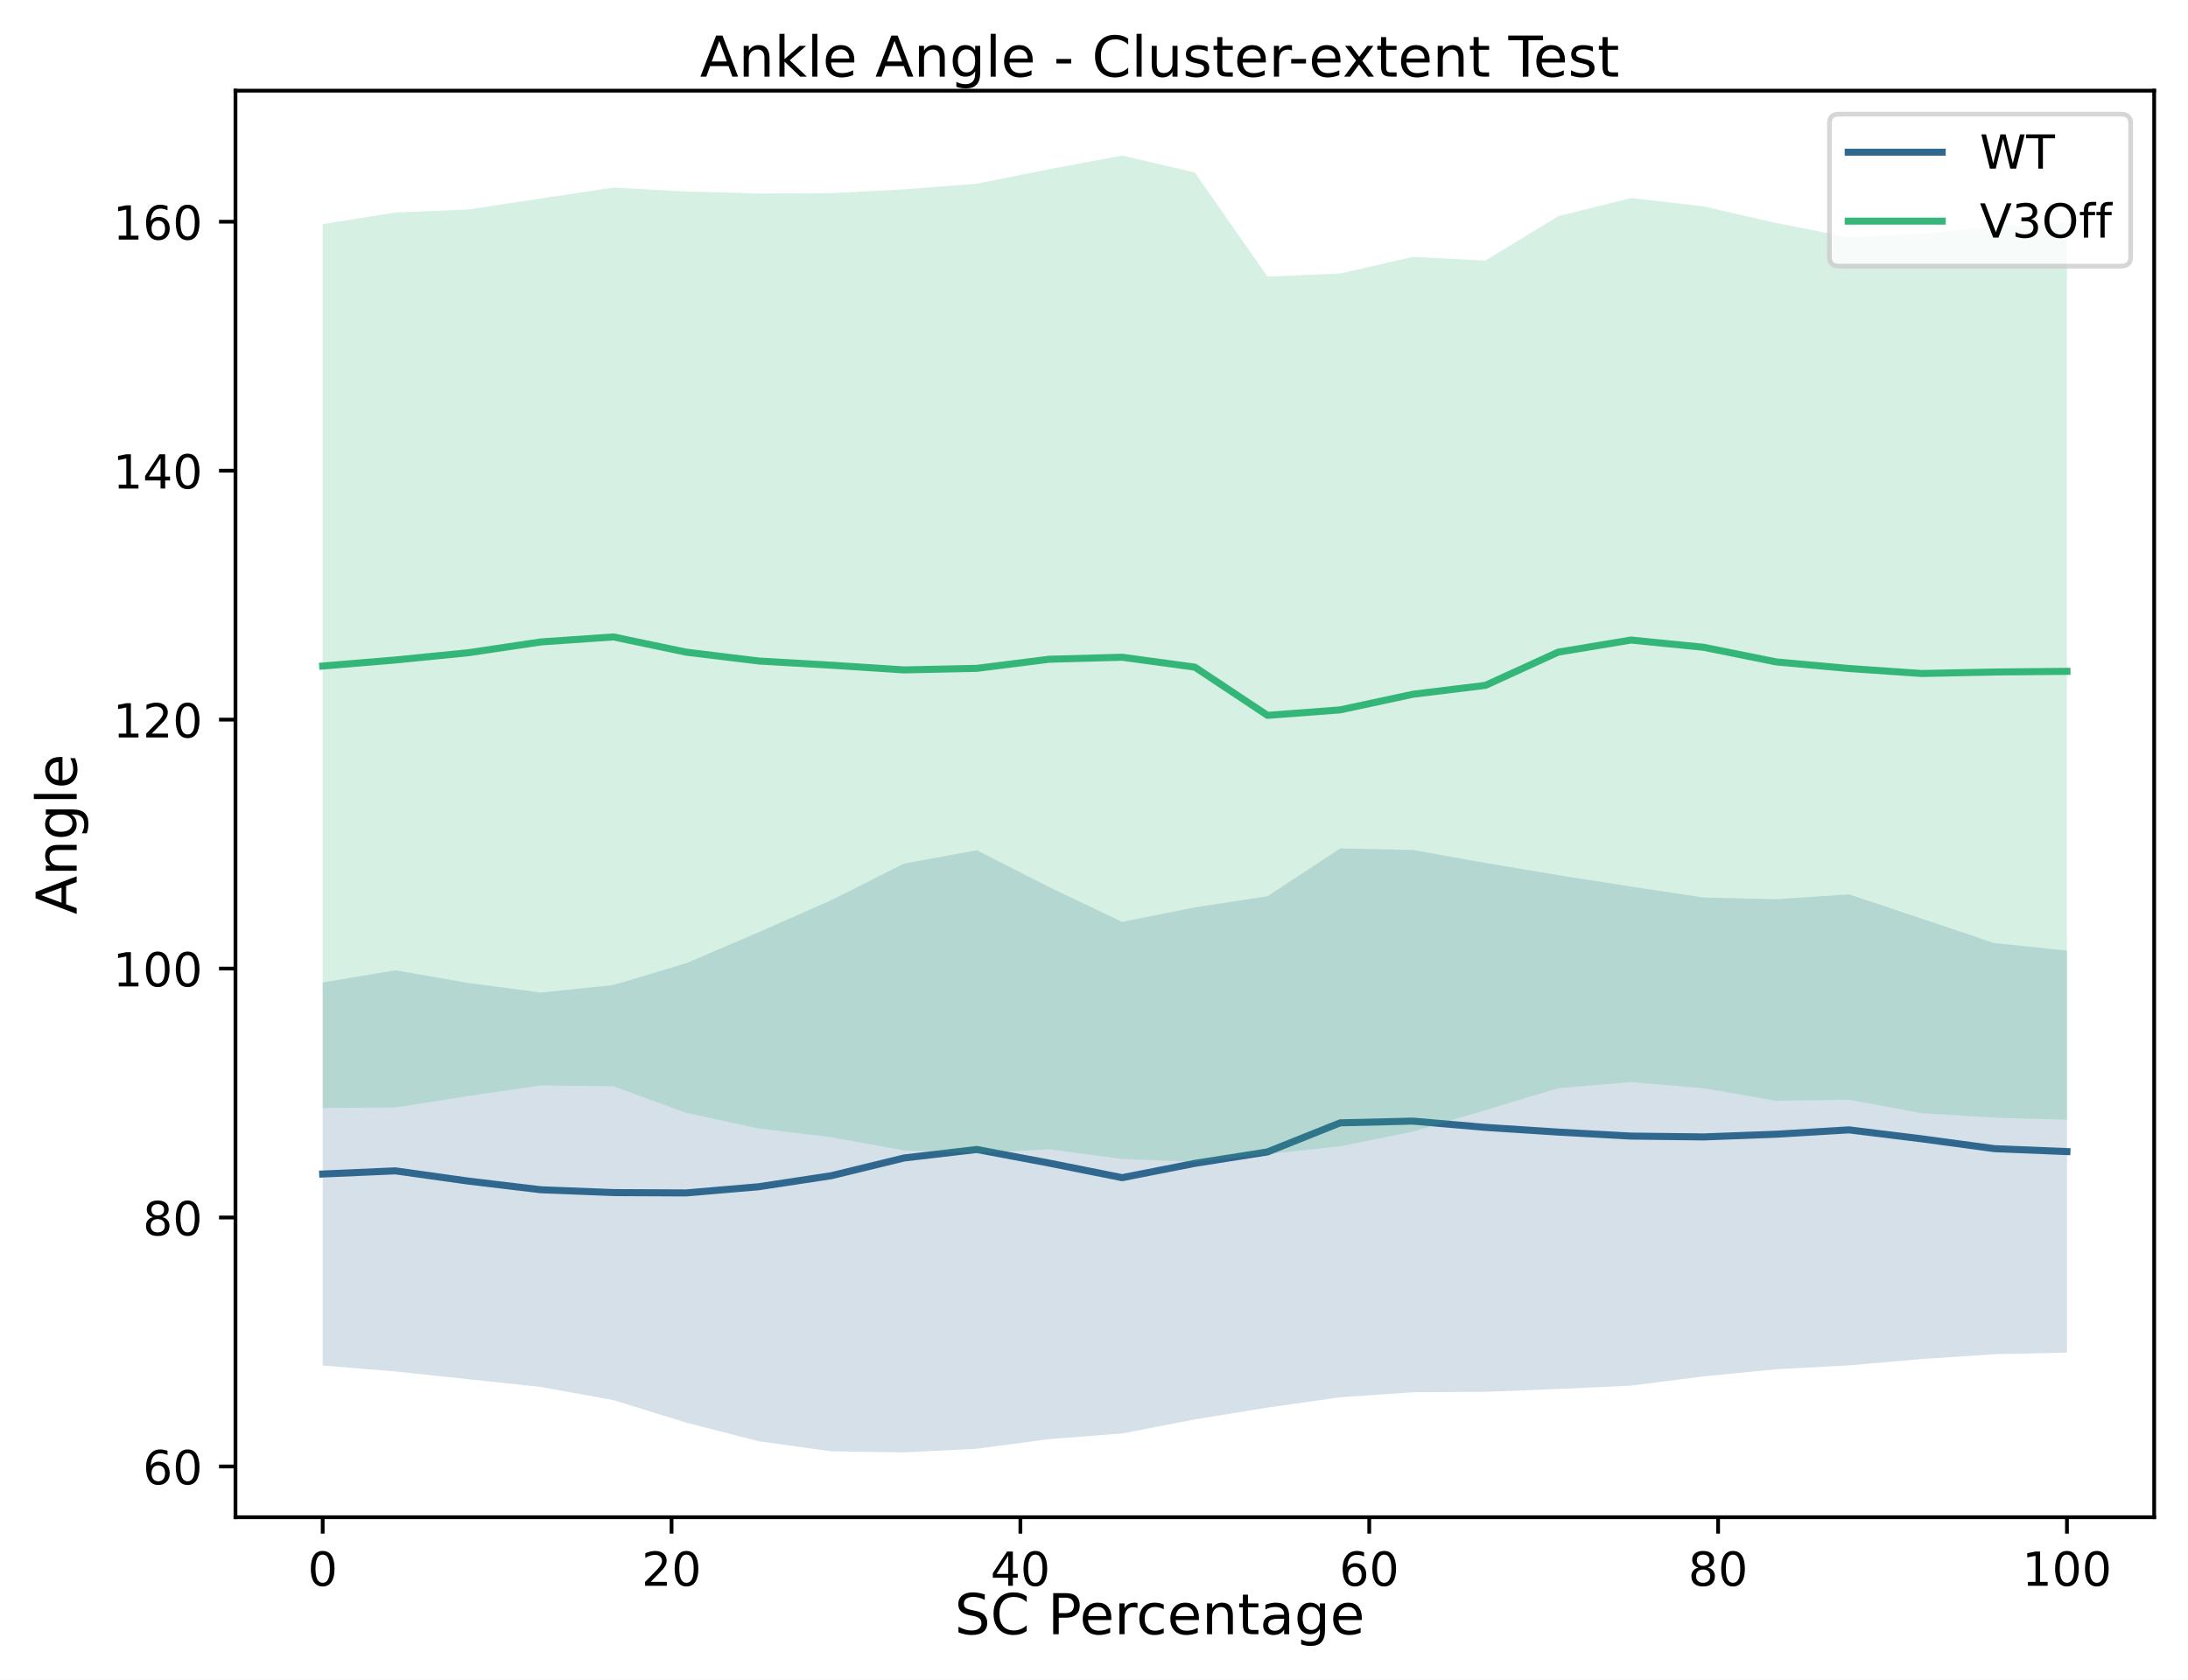
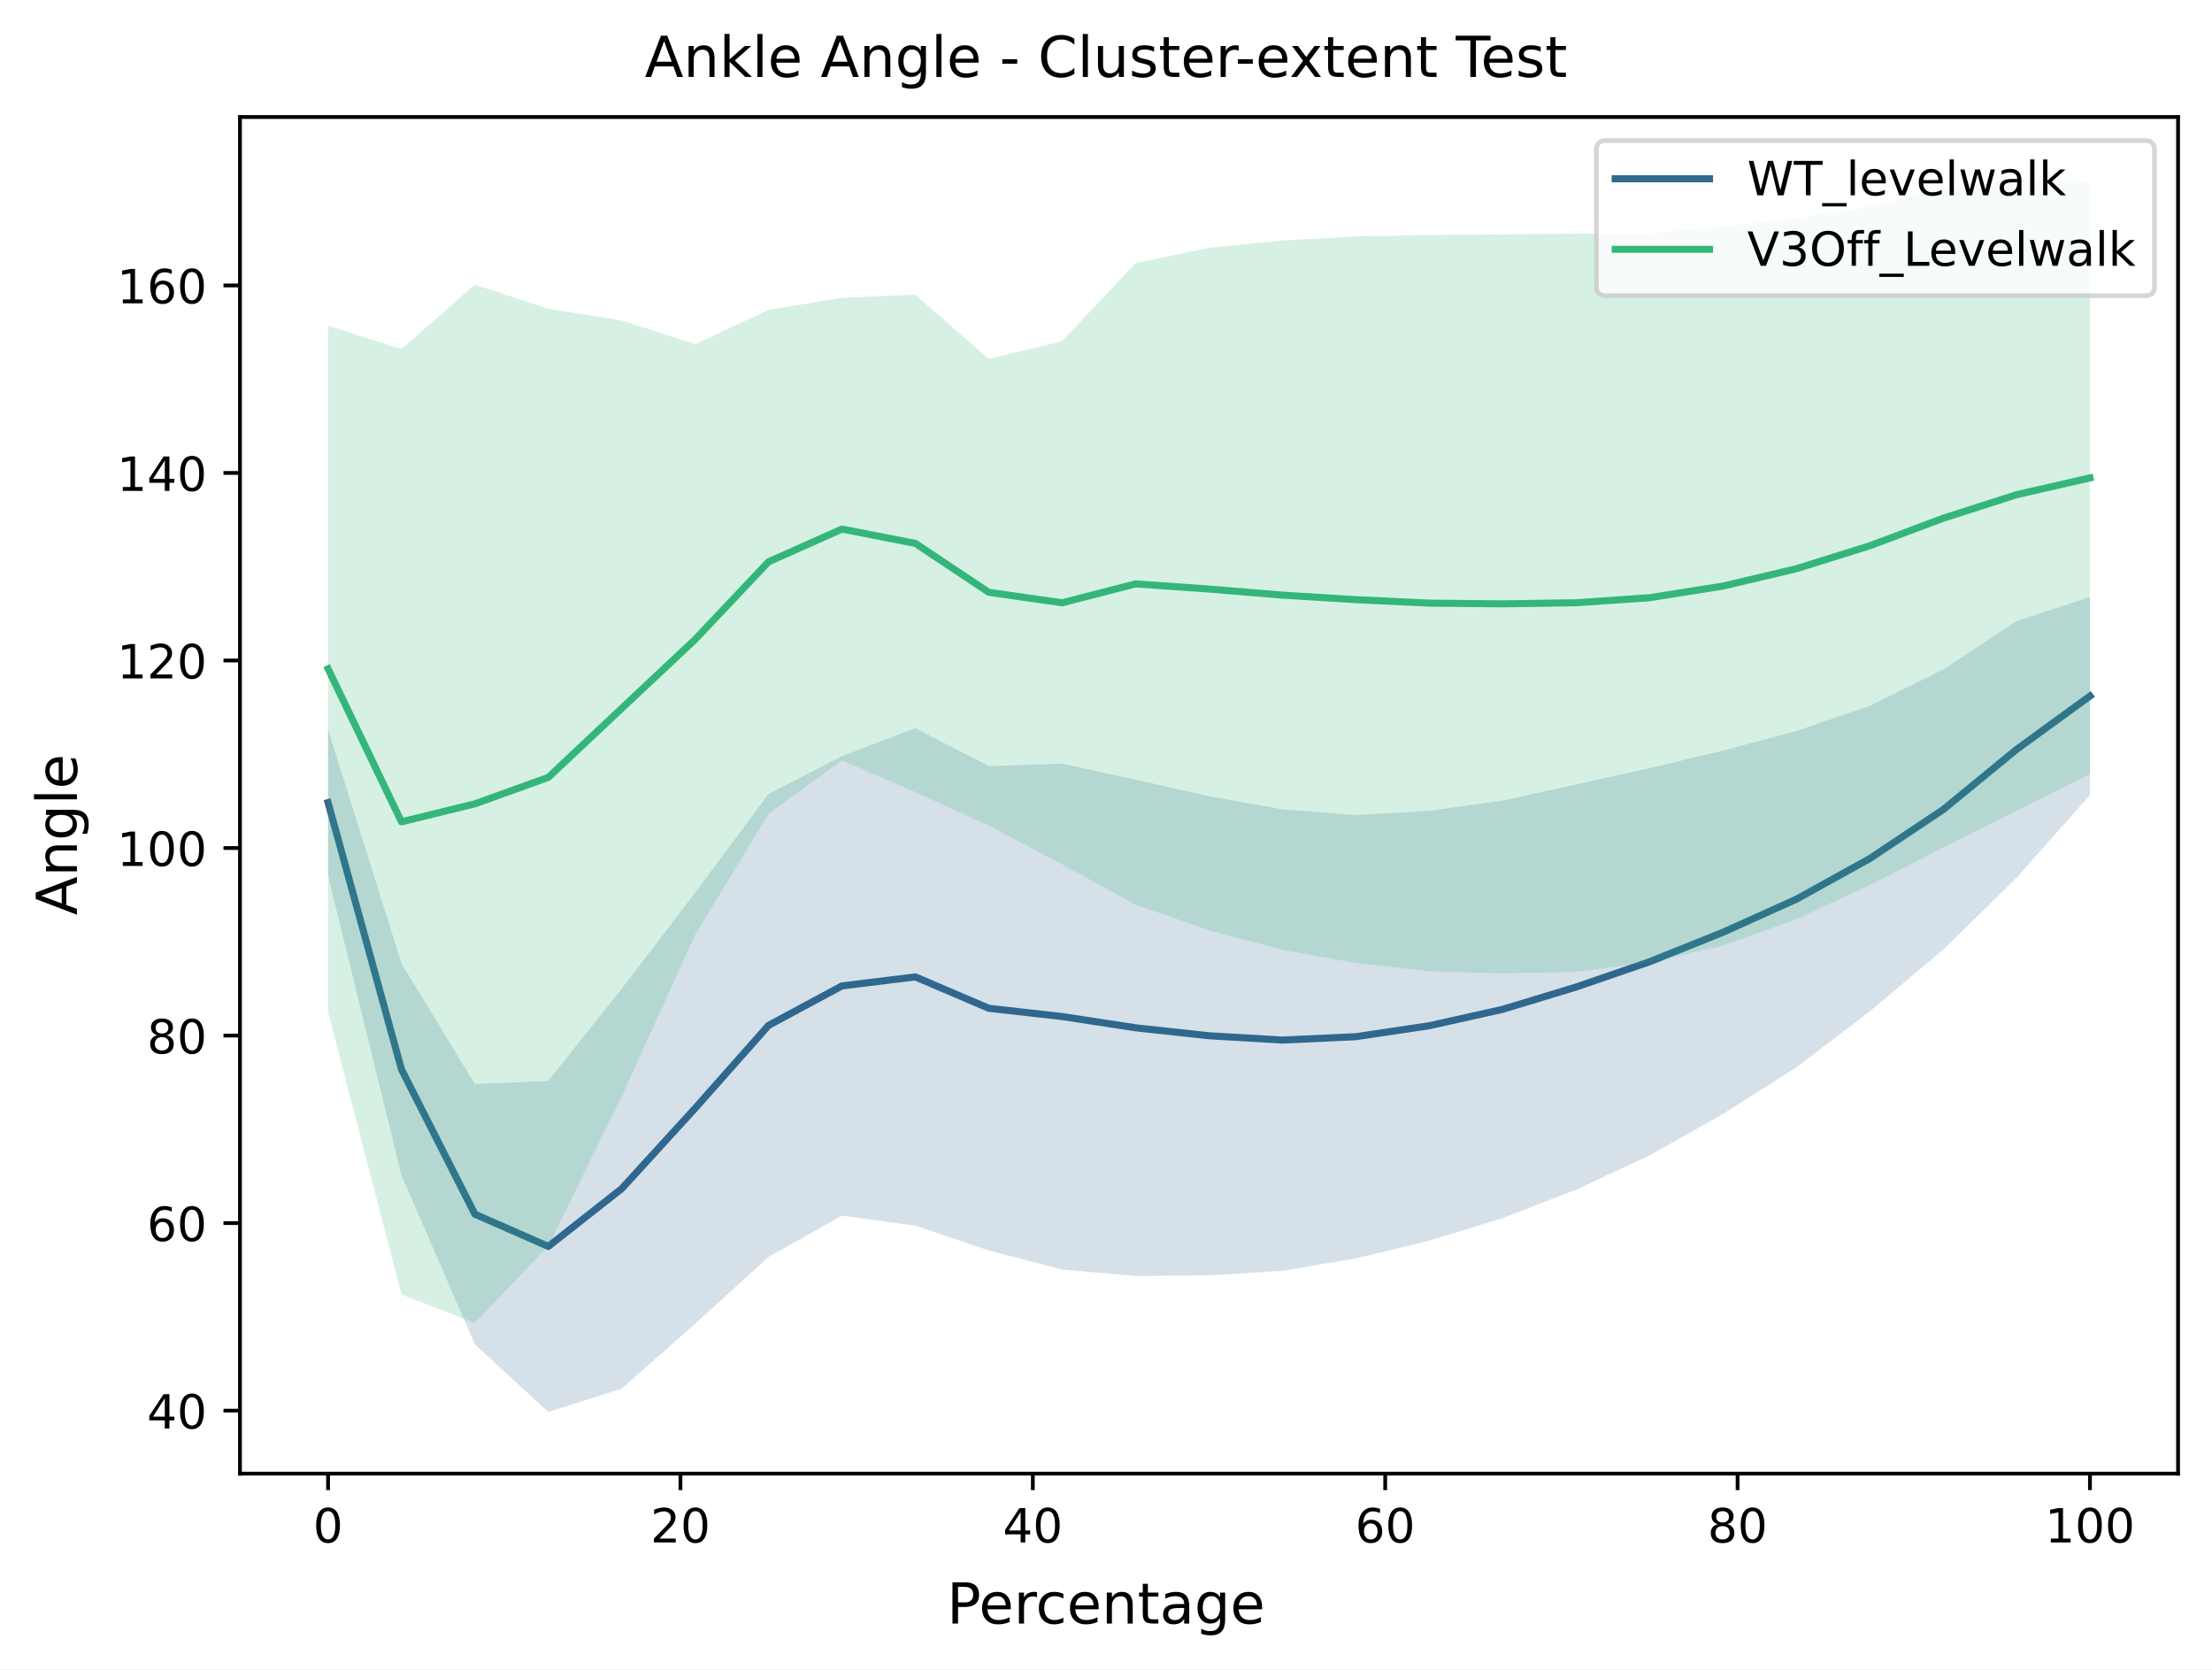
- <svg xmlns="http://www.w3.org/2000/svg" xmlns:xlink="http://www.w3.org/1999/xlink" width="465.666pt" height="357.58pt" viewBox="0 0 465.666 357.58" version="1.1">
+ <svg xmlns="http://www.w3.org/2000/svg" xmlns:xlink="http://www.w3.org/1999/xlink" width="469.2pt" height="354pt" viewBox="0 0 469.2 354" version="1.1">
  <defs>
    <style type="text/css">*{stroke-linejoin: round; stroke-linecap: butt}</style>
  </defs>
  <g id="figure_1">
    <g id="patch_1">
-       <path d="M 0 357.58  L 465.666 357.58  L 465.666 0  L 0 0  z " style="fill: #ffffff" />
+       <path d="M 0 354  L 469.2 354  L 469.2 0  L 0 0  z " style="fill: #ffffff" />
    </g>
    <g id="axes_1">
      <g id="patch_2">
-         <path d="M 50.116 322.981  L 458.466 322.981  L 458.466 19.301  L 50.116 19.301  z " style="fill: #ffffff" />
+         <path d="M 50.902 312.507  L 462 312.507  L 462 24.814  L 50.902 24.814  z " style="fill: #ffffff" />
      </g>
      <g id="line2d_1">
-         <path d="M 68.677 249.919  L 84.145 249.248  L 99.613 251.416  L 115.081 253.268  L 130.549 253.873  L 146.016 253.945  L 161.484 252.626  L 176.952 250.276  L 192.42 246.505  L 207.888 244.697  L 223.355 247.61  L 238.823 250.699  L 254.291 247.653  L 269.759 245.215  L 285.227 239.026  L 300.694 238.656  L 316.162 239.995  L 331.63 240.992  L 347.098 241.845  L 362.566 242.025  L 378.033 241.45  L 393.501 240.521  L 408.969 242.424  L 424.437 244.519  L 439.905 245.146  " clip-path="url(#p8e85b31fdd)" style="fill: none; stroke: #31688e; stroke-width: 1.5; stroke-linecap: square" />
+         <path d="M 69.588 170.206  L 85.16 226.784  L 100.732 257.49  L 116.304 264.326  L 131.876 252.075  L 147.447 235.027  L 163.019 217.453  L 178.591 209.079  L 194.163 207.171  L 209.735 213.825  L 225.307 215.577  L 240.879 217.961  L 256.451 219.65  L 272.023 220.563  L 287.594 219.849  L 303.166 217.525  L 318.738 214.047  L 334.31 209.322  L 349.882 203.962  L 365.454 197.714  L 381.026 190.698  L 396.598 182.084  L 412.169 171.696  L 427.741 158.93  L 443.313 147.604  " clip-path="url(#p212f8dd83c)" style="fill: none; stroke: #31688e; stroke-width: 1.5; stroke-linecap: square" />
      </g>
      <g id="PolyCollection_1">
        <defs>
-           <path id="m4986265288" d="M 68.677 -148.429  L 68.677 -66.895  L 84.145 -65.637  L 99.613 -63.988  L 115.081 -62.334  L 130.549 -59.535  L 146.016 -54.744  L 161.484 -50.777  L 176.952 -48.633  L 192.42 -48.403  L 207.888 -49.183  L 223.355 -51.239  L 238.823 -52.431  L 254.291 -55.427  L 269.759 -57.944  L 285.227 -60.14  L 300.694 -61.197  L 316.162 -61.294  L 331.63 -61.9  L 347.098 -62.613  L 362.566 -64.589  L 378.033 -66.103  L 393.501 -66.922  L 408.969 -68.28  L 424.437 -69.302  L 439.905 -69.649  L 439.905 -155.22  L 439.905 -155.22  L 424.437 -156.82  L 408.969 -162.033  L 393.501 -167.196  L 378.033 -166.157  L 362.566 -166.522  L 347.098 -168.858  L 331.63 -171.276  L 316.162 -173.876  L 300.694 -176.652  L 285.227 -176.969  L 269.759 -166.788  L 254.291 -164.427  L 238.823 -161.332  L 223.355 -168.702  L 207.888 -176.584  L 192.42 -173.748  L 176.952 -165.975  L 161.484 -159.132  L 146.016 -152.528  L 130.549 -147.881  L 115.081 -146.291  L 99.613 -148.34  L 84.145 -151.028  L 68.677 -148.429  z " />
-         </defs>
-         <g clip-path="url(#p8e85b31fdd)">
-           <use xlink:href="#m4986265288" x="0" y="357.58" style="fill: #31688e; fill-opacity: 0.2" />
+           <path id="m639ea53384" d="M 69.588 -199.32  L 69.588 -168.266  L 85.16 -104.756  L 100.732 -68.91  L 116.304 -54.569  L 131.876 -59.53  L 147.447 -73.272  L 163.019 -87.463  L 178.591 -96.209  L 194.163 -94.088  L 209.735 -88.817  L 225.307 -84.792  L 240.879 -83.416  L 256.451 -83.541  L 272.023 -84.514  L 287.594 -87.137  L 303.166 -90.903  L 318.738 -95.684  L 334.31 -101.718  L 349.882 -108.972  L 365.454 -117.755  L 381.026 -127.636  L 396.598 -139.516  L 412.169 -152.596  L 427.741 -167.867  L 443.313 -185.409  L 443.313 -227.382  L 443.313 -227.382  L 427.741 -222.272  L 412.169 -212.01  L 396.598 -204.315  L 381.026 -198.966  L 365.454 -194.816  L 349.882 -191.103  L 334.31 -187.637  L 318.738 -184.221  L 303.166 -182.046  L 287.594 -181.164  L 272.023 -182.359  L 256.451 -185.158  L 240.879 -188.662  L 225.307 -192.052  L 209.735 -191.533  L 194.163 -199.569  L 178.591 -193.633  L 163.019 -185.63  L 147.447 -164.673  L 131.876 -144.319  L 116.304 -124.778  L 100.732 -124.108  L 85.16 -149.676  L 69.588 -199.32  z " />
+         </defs>
+         <g clip-path="url(#p212f8dd83c)">
+           <use xlink:href="#m639ea53384" x="0" y="354" style="fill: #31688e; fill-opacity: 0.2" />
        </g>
      </g>
      <g id="line2d_2">
-         <path d="M 68.677 141.784  L 84.145 140.495  L 99.613 138.961  L 115.081 136.657  L 130.549 135.586  L 146.016 138.825  L 161.484 140.711  L 176.952 141.606  L 192.42 142.607  L 207.888 142.277  L 223.355 140.332  L 238.823 139.913  L 254.291 142.014  L 269.759 152.284  L 285.227 151.117  L 300.694 147.794  L 316.162 145.892  L 331.63 138.827  L 347.098 136.252  L 362.566 137.79  L 378.033 140.906  L 393.501 142.306  L 408.969 143.371  L 424.437 143.056  L 439.905 142.913  " clip-path="url(#p8e85b31fdd)" style="fill: none; stroke: #35b779; stroke-width: 1.5; stroke-linecap: square" />
+         <path d="M 69.588 141.834  L 85.16 174.284  L 100.732 170.463  L 116.304 164.856  L 131.876 150.216  L 147.447 135.609  L 163.019 119.136  L 178.591 112.2  L 194.163 115.24  L 209.735 125.61  L 225.307 127.83  L 240.879 123.82  L 256.451 124.919  L 272.023 126.204  L 287.594 127.165  L 303.166 127.91  L 318.738 128.054  L 334.31 127.828  L 349.882 126.757  L 365.454 124.291  L 381.026 120.614  L 396.598 115.742  L 412.169 109.907  L 427.741 104.91  L 443.313 101.345  " clip-path="url(#p212f8dd83c)" style="fill: none; stroke: #35b779; stroke-width: 1.5; stroke-linecap: square" />
      </g>
      <g id="PolyCollection_2">
        <defs>
-           <path id="m3d6f14054b" d="M 68.677 -309.864  L 68.677 -121.729  L 84.145 -121.825  L 99.613 -124.259  L 115.081 -126.521  L 130.549 -126.343  L 146.016 -120.702  L 161.484 -117.345  L 176.952 -115.484  L 192.42 -112.68  L 207.888 -112.13  L 223.355 -112.926  L 238.823 -110.858  L 254.291 -110.277  L 269.759 -111.902  L 285.227 -113.568  L 300.694 -116.682  L 316.162 -121.266  L 331.63 -125.946  L 347.098 -127.231  L 362.566 -125.929  L 378.033 -123.248  L 393.501 -123.478  L 408.969 -120.626  L 424.437 -119.656  L 439.905 -119.212  L 439.905 -310.123  L 439.905 -310.123  L 424.437 -309.394  L 408.969 -307.792  L 393.501 -307.071  L 378.033 -310.101  L 362.566 -313.652  L 347.098 -315.425  L 331.63 -311.561  L 316.162 -302.111  L 300.694 -302.892  L 285.227 -299.358  L 269.759 -298.692  L 254.291 -320.856  L 238.823 -324.476  L 223.355 -321.571  L 207.888 -318.477  L 192.42 -317.267  L 176.952 -316.464  L 161.484 -316.395  L 146.016 -316.809  L 130.549 -317.646  L 115.081 -315.326  L 99.613 -312.98  L 84.145 -312.346  L 68.677 -309.864  z " />
-         </defs>
-         <g clip-path="url(#p8e85b31fdd)">
-           <use xlink:href="#m3d6f14054b" x="0" y="357.58" style="fill: #35b779; fill-opacity: 0.2" />
+           <path id="m9358e14521" d="M 69.588 -284.92  L 69.588 -139.411  L 85.16 -79.471  L 100.732 -73.445  L 116.304 -89.777  L 131.876 -121.508  L 147.447 -155.772  L 163.019 -181.426  L 178.591 -192.763  L 194.163 -186.009  L 209.735 -178.921  L 225.307 -170.687  L 240.879 -162.159  L 256.451 -156.711  L 272.023 -152.6  L 287.594 -149.792  L 303.166 -148.024  L 318.738 -147.596  L 334.31 -147.898  L 349.882 -149.947  L 365.454 -153.471  L 381.026 -159.077  L 396.598 -166.319  L 412.169 -174.223  L 427.741 -182.07  L 443.313 -189.827  L 443.313 -315.482  L 443.313 -315.482  L 427.741 -316.108  L 412.169 -313.962  L 396.598 -310.195  L 381.026 -307.694  L 365.454 -305.945  L 349.882 -304.538  L 334.31 -304.446  L 318.738 -304.295  L 303.166 -304.154  L 287.594 -303.877  L 272.023 -302.991  L 256.451 -301.45  L 240.879 -298.199  L 225.307 -281.651  L 209.735 -277.858  L 194.163 -291.511  L 178.591 -290.836  L 163.019 -288.3  L 147.447 -281.009  L 131.876 -286.059  L 116.304 -288.51  L 100.732 -293.627  L 85.16 -279.96  L 69.588 -284.92  z " />
+         </defs>
+         <g clip-path="url(#p212f8dd83c)">
+           <use xlink:href="#m9358e14521" x="0" y="354" style="fill: #35b779; fill-opacity: 0.2" />
        </g>
      </g>
      <g id="matplotlib.axis_1">
        <g id="xtick_1">
          <g id="line2d_3">
            <defs>
-               <path id="m5759f88069" d="M 0 0  L 0 3.5  " style="stroke: #000000; stroke-width: 0.8" />
+               <path id="mab4e21df50" d="M 0 0  L 0 3.5  " style="stroke: #000000; stroke-width: 0.8" />
            </defs>
            <g>
-               <use xlink:href="#m5759f88069" x="68.677" y="322.981" style="stroke: #000000; stroke-width: 0.8" />
+               <use xlink:href="#mab4e21df50" x="69.588" y="312.507" style="stroke: #000000; stroke-width: 0.8" />
            </g>
          </g>
          <g id="text_1">
-             <g transform="translate(65.49611 337.5792) scale(0.1 -0.1)">
+             <g transform="translate(66.40674 327.1056) scale(0.1 -0.1)">
              <defs>
                <path id="DejaVuSans-30" d="M 2034 4250  Q 1547 4250 1301 3770  Q 1056 3291 1056 2328  Q 1056 1369 1301 889  Q 1547 409 2034 409  Q 2525 409 2770 889  Q 3016 1369 3016 2328  Q 3016 3291 2770 3770  Q 2525 4250 2034 4250  z M 2034 4750  Q 2819 4750 3233 4129  Q 3647 3509 3647 2328  Q 3647 1150 3233 529  Q 2819 -91 2034 -91  Q 1250 -91 836 529  Q 422 1150 422 2328  Q 422 3509 836 4129  Q 1250 4750 2034 4750  z " transform="scale(0.015625)" />
              </defs>
              <use xlink:href="#DejaVuSans-30" />
            </g>
          </g>
        </g>
        <g id="xtick_2">
          <g id="line2d_4">
            <g>
-               <use xlink:href="#m5759f88069" x="142.923" y="322.981" style="stroke: #000000; stroke-width: 0.8" />
+               <use xlink:href="#mab4e21df50" x="144.333" y="312.507" style="stroke: #000000; stroke-width: 0.8" />
            </g>
          </g>
          <g id="text_2">
-             <g transform="translate(136.5603 337.5792) scale(0.1 -0.1)">
+             <g transform="translate(137.9705 327.1056) scale(0.1 -0.1)">
              <defs>
                <path id="DejaVuSans-32" d="M 1228 531  L 3431 531  L 3431 0  L 469 0  L 469 531  Q 828 903 1448 1529  Q 2069 2156 2228 2338  Q 2531 2678 2651 2914  Q 2772 3150 2772 3378  Q 2772 3750 2511 3984  Q 2250 4219 1831 4219  Q 1534 4219 1204 4116  Q 875 4013 500 3803  L 500 4441  Q 881 4594 1212 4672  Q 1544 4750 1819 4750  Q 2544 4750 2975 4387  Q 3406 4025 3406 3419  Q 3406 3131 3298 2873  Q 3191 2616 2906 2266  Q 2828 2175 2409 1742  Q 1991 1309 1228 531  z " transform="scale(0.015625)" />
              </defs>
              <use xlink:href="#DejaVuSans-32" />
              <use xlink:href="#DejaVuSans-30" x="63.623" />
            </g>
          </g>
        </g>
        <g id="xtick_3">
          <g id="line2d_5">
            <g>
-               <use xlink:href="#m5759f88069" x="217.168" y="322.981" style="stroke: #000000; stroke-width: 0.8" />
+               <use xlink:href="#mab4e21df50" x="219.078" y="312.507" style="stroke: #000000; stroke-width: 0.8" />
            </g>
          </g>
          <g id="text_3">
-             <g transform="translate(210.8058 337.5792) scale(0.1 -0.1)">
+             <g transform="translate(212.7156 327.1056) scale(0.1 -0.1)">
              <defs>
                <path id="DejaVuSans-34" d="M 2419 4116  L 825 1625  L 2419 1625  L 2419 4116  z M 2253 4666  L 3047 4666  L 3047 1625  L 3713 1625  L 3713 1100  L 3047 1100  L 3047 0  L 2419 0  L 2419 1100  L 313 1100  L 313 1709  L 2253 4666  z " transform="scale(0.015625)" />
              </defs>
              <use xlink:href="#DejaVuSans-34" />
              <use xlink:href="#DejaVuSans-30" x="63.623" />
            </g>
          </g>
        </g>
        <g id="xtick_4">
          <g id="line2d_6">
            <g>
-               <use xlink:href="#m5759f88069" x="291.414" y="322.981" style="stroke: #000000; stroke-width: 0.8" />
+               <use xlink:href="#mab4e21df50" x="293.823" y="312.507" style="stroke: #000000; stroke-width: 0.8" />
            </g>
          </g>
          <g id="text_4">
-             <g transform="translate(285.0512 337.5792) scale(0.1 -0.1)">
+             <g transform="translate(287.4607 327.1056) scale(0.1 -0.1)">
              <defs>
                <path id="DejaVuSans-36" d="M 2113 2584  Q 1688 2584 1439 2293  Q 1191 2003 1191 1497  Q 1191 994 1439 701  Q 1688 409 2113 409  Q 2538 409 2786 701  Q 3034 994 3034 1497  Q 3034 2003 2786 2293  Q 2538 2584 2113 2584  z M 3366 4563  L 3366 3988  Q 3128 4100 2886 4159  Q 2644 4219 2406 4219  Q 1781 4219 1451 3797  Q 1122 3375 1075 2522  Q 1259 2794 1537 2939  Q 1816 3084 2150 3084  Q 2853 3084 3261 2657  Q 3669 2231 3669 1497  Q 3669 778 3244 343  Q 2819 -91 2113 -91  Q 1303 -91 875 529  Q 447 1150 447 2328  Q 447 3434 972 4092  Q 1497 4750 2381 4750  Q 2619 4750 2861 4703  Q 3103 4656 3366 4563  z " transform="scale(0.015625)" />
              </defs>
              <use xlink:href="#DejaVuSans-36" />
              <use xlink:href="#DejaVuSans-30" x="63.623" />
            </g>
          </g>
        </g>
        <g id="xtick_5">
          <g id="line2d_7">
            <g>
-               <use xlink:href="#m5759f88069" x="365.659" y="322.981" style="stroke: #000000; stroke-width: 0.8" />
+               <use xlink:href="#mab4e21df50" x="368.568" y="312.507" style="stroke: #000000; stroke-width: 0.8" />
            </g>
          </g>
          <g id="text_5">
-             <g transform="translate(359.2967 337.5792) scale(0.1 -0.1)">
+             <g transform="translate(362.2057 327.1056) scale(0.1 -0.1)">
              <defs>
                <path id="DejaVuSans-38" d="M 2034 2216  Q 1584 2216 1326 1975  Q 1069 1734 1069 1313  Q 1069 891 1326 650  Q 1584 409 2034 409  Q 2484 409 2743 651  Q 3003 894 3003 1313  Q 3003 1734 2745 1975  Q 2488 2216 2034 2216  z M 1403 2484  Q 997 2584 770 2862  Q 544 3141 544 3541  Q 544 4100 942 4425  Q 1341 4750 2034 4750  Q 2731 4750 3128 4425  Q 3525 4100 3525 3541  Q 3525 3141 3298 2862  Q 3072 2584 2669 2484  Q 3125 2378 3379 2068  Q 3634 1759 3634 1313  Q 3634 634 3220 271  Q 2806 -91 2034 -91  Q 1263 -91 848 271  Q 434 634 434 1313  Q 434 1759 690 2068  Q 947 2378 1403 2484  z M 1172 3481  Q 1172 3119 1398 2916  Q 1625 2713 2034 2713  Q 2441 2713 2670 2916  Q 2900 3119 2900 3481  Q 2900 3844 2670 4047  Q 2441 4250 2034 4250  Q 1625 4250 1398 4047  Q 1172 3844 1172 3481  z " transform="scale(0.015625)" />
              </defs>
              <use xlink:href="#DejaVuSans-38" />
              <use xlink:href="#DejaVuSans-30" x="63.623" />
            </g>
          </g>
        </g>
        <g id="xtick_6">
          <g id="line2d_8">
            <g>
-               <use xlink:href="#m5759f88069" x="439.905" y="322.981" style="stroke: #000000; stroke-width: 0.8" />
+               <use xlink:href="#mab4e21df50" x="443.313" y="312.507" style="stroke: #000000; stroke-width: 0.8" />
            </g>
          </g>
          <g id="text_6">
-             <g transform="translate(430.3609 337.5792) scale(0.1 -0.1)">
+             <g transform="translate(433.7695 327.1056) scale(0.1 -0.1)">
              <defs>
                <path id="DejaVuSans-31" d="M 794 531  L 1825 531  L 1825 4091  L 703 3866  L 703 4441  L 1819 4666  L 2450 4666  L 2450 531  L 3481 531  L 3481 0  L 794 0  L 794 531  z " transform="scale(0.015625)" />
              </defs>
              <use xlink:href="#DejaVuSans-31" />
              <use xlink:href="#DejaVuSans-30" x="63.623" />
              <use xlink:href="#DejaVuSans-30" x="127.246" />
            </g>
          </g>
        </g>
      </g>
      <g id="matplotlib.axis_2">
        <g id="ytick_1">
          <g id="line2d_9">
            <defs>
-               <path id="mf399f1de8c" d="M 0 0  L -3.5 0  " style="stroke: #000000; stroke-width: 0.8" />
+               <path id="me798a6251d" d="M 0 0  L -3.5 0  " style="stroke: #000000; stroke-width: 0.8" />
            </defs>
            <g>
-               <use xlink:href="#mf399f1de8c" x="50.116" y="312.174" style="stroke: #000000; stroke-width: 0.8" />
+               <use xlink:href="#me798a6251d" x="50.902" y="299.149" style="stroke: #000000; stroke-width: 0.8" />
            </g>
          </g>
          <g id="text_7">
-             <g transform="translate(30.391 315.9727) scale(0.1 -0.1)">
-               <use xlink:href="#DejaVuSans-36" />
+             <g transform="translate(31.17673 302.948) scale(0.1 -0.1)">
+               <use xlink:href="#DejaVuSans-34" />
              <use xlink:href="#DejaVuSans-30" x="63.623" />
            </g>
          </g>
        </g>
        <g id="ytick_2">
          <g id="line2d_10">
            <g>
-               <use xlink:href="#mf399f1de8c" x="50.116" y="259.179" style="stroke: #000000; stroke-width: 0.8" />
+               <use xlink:href="#me798a6251d" x="50.902" y="259.379" style="stroke: #000000; stroke-width: 0.8" />
            </g>
          </g>
          <g id="text_8">
-             <g transform="translate(30.391 262.9785) scale(0.1 -0.1)">
-               <use xlink:href="#DejaVuSans-38" />
+             <g transform="translate(31.17673 263.1782) scale(0.1 -0.1)">
+               <use xlink:href="#DejaVuSans-36" />
              <use xlink:href="#DejaVuSans-30" x="63.623" />
            </g>
          </g>
        </g>
        <g id="ytick_3">
          <g id="line2d_11">
            <g>
-               <use xlink:href="#mf399f1de8c" x="50.116" y="206.185" style="stroke: #000000; stroke-width: 0.8" />
+               <use xlink:href="#me798a6251d" x="50.902" y="219.609" style="stroke: #000000; stroke-width: 0.8" />
            </g>
          </g>
          <g id="text_9">
-             <g transform="translate(24.0285 209.9843) scale(0.1 -0.1)">
-               <use xlink:href="#DejaVuSans-31" />
-               <use xlink:href="#DejaVuSans-30" x="63.623" />
-               <use xlink:href="#DejaVuSans-30" x="127.246" />
+             <g transform="translate(31.17673 223.4084) scale(0.1 -0.1)">
+               <use xlink:href="#DejaVuSans-38" />
+               <use xlink:href="#DejaVuSans-30" x="63.623" />
            </g>
          </g>
        </g>
        <g id="ytick_4">
          <g id="line2d_12">
            <g>
-               <use xlink:href="#mf399f1de8c" x="50.116" y="153.191" style="stroke: #000000; stroke-width: 0.8" />
+               <use xlink:href="#me798a6251d" x="50.902" y="179.839" style="stroke: #000000; stroke-width: 0.8" />
            </g>
          </g>
          <g id="text_10">
-             <g transform="translate(24.0285 156.99) scale(0.1 -0.1)">
-               <use xlink:href="#DejaVuSans-31" />
-               <use xlink:href="#DejaVuSans-32" x="63.623" />
+             <g transform="translate(24.81423 183.6386) scale(0.1 -0.1)">
+               <use xlink:href="#DejaVuSans-31" />
+               <use xlink:href="#DejaVuSans-30" x="63.623" />
              <use xlink:href="#DejaVuSans-30" x="127.246" />
            </g>
          </g>
        </g>
        <g id="ytick_5">
          <g id="line2d_13">
            <g>
-               <use xlink:href="#mf399f1de8c" x="50.116" y="100.197" style="stroke: #000000; stroke-width: 0.8" />
+               <use xlink:href="#me798a6251d" x="50.902" y="140.07" style="stroke: #000000; stroke-width: 0.8" />
            </g>
          </g>
          <g id="text_11">
-             <g transform="translate(24.0285 103.9958) scale(0.1 -0.1)">
-               <use xlink:href="#DejaVuSans-31" />
-               <use xlink:href="#DejaVuSans-34" x="63.623" />
+             <g transform="translate(24.81423 143.8688) scale(0.1 -0.1)">
+               <use xlink:href="#DejaVuSans-31" />
+               <use xlink:href="#DejaVuSans-32" x="63.623" />
              <use xlink:href="#DejaVuSans-30" x="127.246" />
            </g>
          </g>
        </g>
        <g id="ytick_6">
          <g id="line2d_14">
            <g>
-               <use xlink:href="#mf399f1de8c" x="50.116" y="47.202" style="stroke: #000000; stroke-width: 0.8" />
+               <use xlink:href="#me798a6251d" x="50.902" y="100.3" style="stroke: #000000; stroke-width: 0.8" />
            </g>
          </g>
          <g id="text_12">
-             <g transform="translate(24.0285 51.00155) scale(0.1 -0.1)">
+             <g transform="translate(24.81423 104.099) scale(0.1 -0.1)">
+               <use xlink:href="#DejaVuSans-31" />
+               <use xlink:href="#DejaVuSans-34" x="63.623" />
+               <use xlink:href="#DejaVuSans-30" x="127.246" />
+             </g>
+           </g>
+         </g>
+         <g id="ytick_7">
+           <g id="line2d_15">
+             <g>
+               <use xlink:href="#me798a6251d" x="50.902" y="60.53" style="stroke: #000000; stroke-width: 0.8" />
+             </g>
+           </g>
+           <g id="text_13">
+             <g transform="translate(24.81423 64.32918) scale(0.1 -0.1)">
              <use xlink:href="#DejaVuSans-31" />
              <use xlink:href="#DejaVuSans-36" x="63.623" />
              <use xlink:href="#DejaVuSans-30" x="127.246" />
            </g>
          </g>
        </g>
      </g>
      <g id="patch_3">
-         <path d="M 50.116 322.981  L 50.116 19.301  " style="fill: none; stroke: #000000; stroke-width: 0.8; stroke-linejoin: miter; stroke-linecap: square" />
+         <path d="M 50.902 312.507  L 50.902 24.814  " style="fill: none; stroke: #000000; stroke-width: 0.8; stroke-linejoin: miter; stroke-linecap: square" />
      </g>
      <g id="patch_4">
-         <path d="M 458.466 322.981  L 458.466 19.301  " style="fill: none; stroke: #000000; stroke-width: 0.8; stroke-linejoin: miter; stroke-linecap: square" />
+         <path d="M 462 312.507  L 462 24.814  " style="fill: none; stroke: #000000; stroke-width: 0.8; stroke-linejoin: miter; stroke-linecap: square" />
      </g>
      <g id="patch_5">
-         <path d="M 50.116 322.981  L 458.466 322.981  " style="fill: none; stroke: #000000; stroke-width: 0.8; stroke-linejoin: miter; stroke-linecap: square" />
+         <path d="M 50.902 312.507  L 462 312.507  " style="fill: none; stroke: #000000; stroke-width: 0.8; stroke-linejoin: miter; stroke-linecap: square" />
      </g>
      <g id="patch_6">
-         <path d="M 50.116 19.301  L 458.466 19.301  " style="fill: none; stroke: #000000; stroke-width: 0.8; stroke-linejoin: miter; stroke-linecap: square" />
+         <path d="M 50.902 24.814  L 462 24.814  " style="fill: none; stroke: #000000; stroke-width: 0.8; stroke-linejoin: miter; stroke-linecap: square" />
      </g>
      <g id="legend_1">
        <g id="patch_7">
-           <path d="M 391.35 56.657  L 451.466 56.657  Q 453.466 56.657 453.466 54.657  L 453.466 26.301  Q 453.466 24.301 451.466 24.301  L 391.35 24.301  Q 389.35 24.301 389.35 26.301  L 389.35 54.657  Q 389.35 56.657 391.35 56.657  z " style="fill: #ffffff; opacity: 0.8; stroke: #cccccc; stroke-linejoin: miter" />
-         </g>
-         <g id="line2d_15">
-           <path d="M 393.35 32.399  L 403.35 32.399  L 413.35 32.399  " style="fill: none; stroke: #31688e; stroke-width: 1.5; stroke-linecap: square" />
-         </g>
-         <g id="text_13">
-           <g transform="translate(421.3504 35.89924) scale(0.1 -0.1)">
+           <path d="M 340.609 62.727  L 455 62.727  Q 457 62.727 457 60.727  L 457 31.814  Q 457 29.814 455 29.814  L 340.609 29.814  Q 338.609 29.814 338.609 31.814  L 338.609 60.727  Q 338.609 62.727 340.609 62.727  z " style="fill: #ffffff; opacity: 0.8; stroke: #cccccc; stroke-linejoin: miter" />
+         </g>
+         <g id="line2d_16">
+           <path d="M 342.609 37.913  L 352.609 37.913  L 362.609 37.913  " style="fill: none; stroke: #31688e; stroke-width: 1.5; stroke-linecap: square" />
+         </g>
+         <g id="text_14">
+           <g transform="translate(370.6089 41.41267) scale(0.1 -0.1)">
            <defs>
              <path id="DejaVuSans-57" d="M 213 4666  L 850 4666  L 1831 722  L 2809 4666  L 3519 4666  L 4500 722  L 5478 4666  L 6119 4666  L 4947 0  L 4153 0  L 3169 4050  L 2175 0  L 1381 0  L 213 4666  z " transform="scale(0.015625)" />
              <path id="DejaVuSans-54" d="M -19 4666  L 3928 4666  L 3928 4134  L 2272 4134  L 2272 0  L 1638 0  L 1638 4134  L -19 4134  L -19 4666  z " transform="scale(0.015625)" />
+               <path id="DejaVuSans-5f" d="M 3263 -1063  L 3263 -1509  L -63 -1509  L -63 -1063  L 3263 -1063  z " transform="scale(0.015625)" />
+               <path id="DejaVuSans-6c" d="M 603 4863  L 1178 4863  L 1178 0  L 603 0  L 603 4863  z " transform="scale(0.015625)" />
+               <path id="DejaVuSans-65" d="M 3597 1894  L 3597 1613  L 953 1613  Q 991 1019 1311 708  Q 1631 397 2203 397  Q 2534 397 2845 478  Q 3156 559 3463 722  L 3463 178  Q 3153 47 2828 -22  Q 2503 -91 2169 -91  Q 1331 -91 842 396  Q 353 884 353 1716  Q 353 2575 817 3079  Q 1281 3584 2069 3584  Q 2775 3584 3186 3129  Q 3597 2675 3597 1894  z M 3022 2063  Q 3016 2534 2758 2815  Q 2500 3097 2075 3097  Q 1594 3097 1305 2825  Q 1016 2553 972 2059  L 3022 2063  z " transform="scale(0.015625)" />
+               <path id="DejaVuSans-76" d="M 191 3500  L 800 3500  L 1894 563  L 2988 3500  L 3597 3500  L 2284 0  L 1503 0  L 191 3500  z " transform="scale(0.015625)" />
+               <path id="DejaVuSans-77" d="M 269 3500  L 844 3500  L 1563 769  L 2278 3500  L 2956 3500  L 3675 769  L 4391 3500  L 4966 3500  L 4050 0  L 3372 0  L 2619 2869  L 1863 0  L 1184 0  L 269 3500  z " transform="scale(0.015625)" />
+               <path id="DejaVuSans-61" d="M 2194 1759  Q 1497 1759 1228 1600  Q 959 1441 959 1056  Q 959 750 1161 570  Q 1363 391 1709 391  Q 2188 391 2477 730  Q 2766 1069 2766 1631  L 2766 1759  L 2194 1759  z M 3341 1997  L 3341 0  L 2766 0  L 2766 531  Q 2569 213 2275 61  Q 1981 -91 1556 -91  Q 1019 -91 701 211  Q 384 513 384 1019  Q 384 1609 779 1909  Q 1175 2209 1959 2209  L 2766 2209  L 2766 2266  Q 2766 2663 2505 2880  Q 2244 3097 1772 3097  Q 1472 3097 1187 3025  Q 903 2953 641 2809  L 641 3341  Q 956 3463 1253 3523  Q 1550 3584 1831 3584  Q 2591 3584 2966 3190  Q 3341 2797 3341 1997  z " transform="scale(0.015625)" />
+               <path id="DejaVuSans-6b" d="M 581 4863  L 1159 4863  L 1159 1991  L 2875 3500  L 3609 3500  L 1753 1863  L 3688 0  L 2938 0  L 1159 1709  L 1159 0  L 581 0  L 581 4863  z " transform="scale(0.015625)" />
            </defs>
            <use xlink:href="#DejaVuSans-57" />
            <use xlink:href="#DejaVuSans-54" x="98.877" />
-           </g>
-         </g>
-         <g id="line2d_16">
-           <path d="M 393.35 47.077  L 403.35 47.077  L 413.35 47.077  " style="fill: none; stroke: #35b779; stroke-width: 1.5; stroke-linecap: square" />
-         </g>
-         <g id="text_14">
-           <g transform="translate(421.3504 50.57736) scale(0.1 -0.1)">
+             <use xlink:href="#DejaVuSans-5f" x="159.961" />
+             <use xlink:href="#DejaVuSans-6c" x="209.961" />
+             <use xlink:href="#DejaVuSans-65" x="237.744" />
+             <use xlink:href="#DejaVuSans-76" x="299.268" />
+             <use xlink:href="#DejaVuSans-65" x="358.447" />
+             <use xlink:href="#DejaVuSans-6c" x="419.971" />
+             <use xlink:href="#DejaVuSans-77" x="447.754" />
+             <use xlink:href="#DejaVuSans-61" x="529.541" />
+             <use xlink:href="#DejaVuSans-6c" x="590.82" />
+             <use xlink:href="#DejaVuSans-6b" x="618.604" />
+           </g>
+         </g>
+         <g id="line2d_17">
+           <path d="M 342.609 52.869  L 352.609 52.869  L 362.609 52.869  " style="fill: none; stroke: #35b779; stroke-width: 1.5; stroke-linecap: square" />
+         </g>
+         <g id="text_15">
+           <g transform="translate(370.6089 56.36892) scale(0.1 -0.1)">
            <defs>
              <path id="DejaVuSans-56" d="M 1831 0  L 50 4666  L 709 4666  L 2188 738  L 3669 4666  L 4325 4666  L 2547 0  L 1831 0  z " transform="scale(0.015625)" />
              <path id="DejaVuSans-33" d="M 2597 2516  Q 3050 2419 3304 2112  Q 3559 1806 3559 1356  Q 3559 666 3084 287  Q 2609 -91 1734 -91  Q 1441 -91 1130 -33  Q 819 25 488 141  L 488 750  Q 750 597 1062 519  Q 1375 441 1716 441  Q 2309 441 2620 675  Q 2931 909 2931 1356  Q 2931 1769 2642 2001  Q 2353 2234 1838 2234  L 1294 2234  L 1294 2753  L 1863 2753  Q 2328 2753 2575 2939  Q 2822 3125 2822 3475  Q 2822 3834 2567 4026  Q 2313 4219 1838 4219  Q 1578 4219 1281 4162  Q 984 4106 628 3988  L 628 4550  Q 988 4650 1302 4700  Q 1616 4750 1894 4750  Q 2613 4750 3031 4423  Q 3450 4097 3450 3541  Q 3450 3153 3228 2886  Q 3006 2619 2597 2516  z " transform="scale(0.015625)" />
              <path id="DejaVuSans-4f" d="M 2522 4238  Q 1834 4238 1429 3725  Q 1025 3213 1025 2328  Q 1025 1447 1429 934  Q 1834 422 2522 422  Q 3209 422 3611 934  Q 4013 1447 4013 2328  Q 4013 3213 3611 3725  Q 3209 4238 2522 4238  z M 2522 4750  Q 3503 4750 4090 4092  Q 4678 3434 4678 2328  Q 4678 1225 4090 567  Q 3503 -91 2522 -91  Q 1538 -91 948 565  Q 359 1222 359 2328  Q 359 3434 948 4092  Q 1538 4750 2522 4750  z " transform="scale(0.015625)" />
              <path id="DejaVuSans-66" d="M 2375 4863  L 2375 4384  L 1825 4384  Q 1516 4384 1395 4259  Q 1275 4134 1275 3809  L 1275 3500  L 2222 3500  L 2222 3053  L 1275 3053  L 1275 0  L 697 0  L 697 3053  L 147 3053  L 147 3500  L 697 3500  L 697 3744  Q 697 4328 969 4595  Q 1241 4863 1831 4863  L 2375 4863  z " transform="scale(0.015625)" />
+               <path id="DejaVuSans-4c" d="M 628 4666  L 1259 4666  L 1259 531  L 3531 531  L 3531 0  L 628 0  L 628 4666  z " transform="scale(0.015625)" />
            </defs>
            <use xlink:href="#DejaVuSans-56" />
            <use xlink:href="#DejaVuSans-33" x="68.408" />
            <use xlink:href="#DejaVuSans-4f" x="132.031" />
            <use xlink:href="#DejaVuSans-66" x="210.742" />
            <use xlink:href="#DejaVuSans-66" x="245.947" />
-           </g>
-         </g>
-       </g>
-     </g>
-     <g id="text_15">
-       <g transform="translate(203.1632 347.8848) scale(0.12 -0.12)">
-         <defs>
-           <path id="DejaVuSans-53" d="M 3425 4513  L 3425 3897  Q 3066 4069 2747 4153  Q 2428 4238 2131 4238  Q 1616 4238 1336 4038  Q 1056 3838 1056 3469  Q 1056 3159 1242 3001  Q 1428 2844 1947 2747  L 2328 2669  Q 3034 2534 3370 2195  Q 3706 1856 3706 1288  Q 3706 609 3251 259  Q 2797 -91 1919 -91  Q 1588 -91 1214 -16  Q 841 59 441 206  L 441 856  Q 825 641 1194 531  Q 1563 422 1919 422  Q 2459 422 2753 634  Q 3047 847 3047 1241  Q 3047 1584 2836 1778  Q 2625 1972 2144 2069  L 1759 2144  Q 1053 2284 737 2584  Q 422 2884 422 3419  Q 422 4038 858 4394  Q 1294 4750 2059 4750  Q 2388 4750 2728 4690  Q 3069 4631 3425 4513  z " transform="scale(0.015625)" />
-           <path id="DejaVuSans-43" d="M 4122 4306  L 4122 3641  Q 3803 3938 3442 4084  Q 3081 4231 2675 4231  Q 1875 4231 1450 3742  Q 1025 3253 1025 2328  Q 1025 1406 1450 917  Q 1875 428 2675 428  Q 3081 428 3442 575  Q 3803 722 4122 1019  L 4122 359  Q 3791 134 3420 21  Q 3050 -91 2638 -91  Q 1578 -91 968 557  Q 359 1206 359 2328  Q 359 3453 968 4101  Q 1578 4750 2638 4750  Q 3056 4750 3426 4639  Q 3797 4528 4122 4306  z " transform="scale(0.015625)" />
-           <path id="DejaVuSans-20" transform="scale(0.015625)" />
+             <use xlink:href="#DejaVuSans-5f" x="281.152" />
+             <use xlink:href="#DejaVuSans-4c" x="331.152" />
+             <use xlink:href="#DejaVuSans-65" x="385.115" />
+             <use xlink:href="#DejaVuSans-76" x="446.639" />
+             <use xlink:href="#DejaVuSans-65" x="505.818" />
+             <use xlink:href="#DejaVuSans-6c" x="567.342" />
+             <use xlink:href="#DejaVuSans-77" x="595.125" />
+             <use xlink:href="#DejaVuSans-61" x="676.912" />
+             <use xlink:href="#DejaVuSans-6c" x="738.191" />
+             <use xlink:href="#DejaVuSans-6b" x="765.975" />
+           </g>
+         </g>
+       </g>
+     </g>
+     <g id="text_16">
+       <g transform="translate(200.8526 344.3039) scale(0.12 -0.12)">
+         <defs>
          <path id="DejaVuSans-50" d="M 1259 4147  L 1259 2394  L 2053 2394  Q 2494 2394 2734 2622  Q 2975 2850 2975 3272  Q 2975 3691 2734 3919  Q 2494 4147 2053 4147  L 1259 4147  z M 628 4666  L 2053 4666  Q 2838 4666 3239 4311  Q 3641 3956 3641 3272  Q 3641 2581 3239 2228  Q 2838 1875 2053 1875  L 1259 1875  L 1259 0  L 628 0  L 628 4666  z " transform="scale(0.015625)" />
-           <path id="DejaVuSans-65" d="M 3597 1894  L 3597 1613  L 953 1613  Q 991 1019 1311 708  Q 1631 397 2203 397  Q 2534 397 2845 478  Q 3156 559 3463 722  L 3463 178  Q 3153 47 2828 -22  Q 2503 -91 2169 -91  Q 1331 -91 842 396  Q 353 884 353 1716  Q 353 2575 817 3079  Q 1281 3584 2069 3584  Q 2775 3584 3186 3129  Q 3597 2675 3597 1894  z M 3022 2063  Q 3016 2534 2758 2815  Q 2500 3097 2075 3097  Q 1594 3097 1305 2825  Q 1016 2553 972 2059  L 3022 2063  z " transform="scale(0.015625)" />
          <path id="DejaVuSans-72" d="M 2631 2963  Q 2534 3019 2420 3045  Q 2306 3072 2169 3072  Q 1681 3072 1420 2755  Q 1159 2438 1159 1844  L 1159 0  L 581 0  L 581 3500  L 1159 3500  L 1159 2956  Q 1341 3275 1631 3429  Q 1922 3584 2338 3584  Q 2397 3584 2469 3576  Q 2541 3569 2628 3553  L 2631 2963  z " transform="scale(0.015625)" />
          <path id="DejaVuSans-63" d="M 3122 3366  L 3122 2828  Q 2878 2963 2633 3030  Q 2388 3097 2138 3097  Q 1578 3097 1268 2742  Q 959 2388 959 1747  Q 959 1106 1268 751  Q 1578 397 2138 397  Q 2388 397 2633 464  Q 2878 531 3122 666  L 3122 134  Q 2881 22 2623 -34  Q 2366 -91 2075 -91  Q 1284 -91 818 406  Q 353 903 353 1747  Q 353 2603 823 3093  Q 1294 3584 2113 3584  Q 2378 3584 2631 3529  Q 2884 3475 3122 3366  z " transform="scale(0.015625)" />
          <path id="DejaVuSans-6e" d="M 3513 2113  L 3513 0  L 2938 0  L 2938 2094  Q 2938 2591 2744 2837  Q 2550 3084 2163 3084  Q 1697 3084 1428 2787  Q 1159 2491 1159 1978  L 1159 0  L 581 0  L 581 3500  L 1159 3500  L 1159 2956  Q 1366 3272 1645 3428  Q 1925 3584 2291 3584  Q 2894 3584 3203 3211  Q 3513 2838 3513 2113  z " transform="scale(0.015625)" />
          <path id="DejaVuSans-74" d="M 1172 4494  L 1172 3500  L 2356 3500  L 2356 3053  L 1172 3053  L 1172 1153  Q 1172 725 1289 603  Q 1406 481 1766 481  L 2356 481  L 2356 0  L 1766 0  Q 1100 0 847 248  Q 594 497 594 1153  L 594 3053  L 172 3053  L 172 3500  L 594 3500  L 594 4494  L 1172 4494  z " transform="scale(0.015625)" />
-           <path id="DejaVuSans-61" d="M 2194 1759  Q 1497 1759 1228 1600  Q 959 1441 959 1056  Q 959 750 1161 570  Q 1363 391 1709 391  Q 2188 391 2477 730  Q 2766 1069 2766 1631  L 2766 1759  L 2194 1759  z M 3341 1997  L 3341 0  L 2766 0  L 2766 531  Q 2569 213 2275 61  Q 1981 -91 1556 -91  Q 1019 -91 701 211  Q 384 513 384 1019  Q 384 1609 779 1909  Q 1175 2209 1959 2209  L 2766 2209  L 2766 2266  Q 2766 2663 2505 2880  Q 2244 3097 1772 3097  Q 1472 3097 1187 3025  Q 903 2953 641 2809  L 641 3341  Q 956 3463 1253 3523  Q 1550 3584 1831 3584  Q 2591 3584 2966 3190  Q 3341 2797 3341 1997  z " transform="scale(0.015625)" />
          <path id="DejaVuSans-67" d="M 2906 1791  Q 2906 2416 2648 2759  Q 2391 3103 1925 3103  Q 1463 3103 1205 2759  Q 947 2416 947 1791  Q 947 1169 1205 825  Q 1463 481 1925 481  Q 2391 481 2648 825  Q 2906 1169 2906 1791  z M 3481 434  Q 3481 -459 3084 -895  Q 2688 -1331 1869 -1331  Q 1566 -1331 1297 -1286  Q 1028 -1241 775 -1147  L 775 -588  Q 1028 -725 1275 -790  Q 1522 -856 1778 -856  Q 2344 -856 2625 -561  Q 2906 -266 2906 331  L 2906 616  Q 2728 306 2450 153  Q 2172 0 1784 0  Q 1141 0 747 490  Q 353 981 353 1791  Q 353 2603 747 3093  Q 1141 3584 1784 3584  Q 2172 3584 2450 3431  Q 2728 3278 2906 2969  L 2906 3500  L 3481 3500  L 3481 434  z " transform="scale(0.015625)" />
        </defs>
-         <use xlink:href="#DejaVuSans-53" />
-         <use xlink:href="#DejaVuSans-43" x="63.477" />
-         <use xlink:href="#DejaVuSans-20" x="133.301" />
-         <use xlink:href="#DejaVuSans-50" x="165.088" />
-         <use xlink:href="#DejaVuSans-65" x="221.766" />
-         <use xlink:href="#DejaVuSans-72" x="283.289" />
-         <use xlink:href="#DejaVuSans-63" x="322.152" />
-         <use xlink:href="#DejaVuSans-65" x="377.133" />
-         <use xlink:href="#DejaVuSans-6e" x="438.656" />
-         <use xlink:href="#DejaVuSans-74" x="502.035" />
-         <use xlink:href="#DejaVuSans-61" x="541.244" />
-         <use xlink:href="#DejaVuSans-67" x="602.523" />
-         <use xlink:href="#DejaVuSans-65" x="666" />
-       </g>
-     </g>
-     <g id="text_16">
-       <g transform="translate(16.31812 194.6555) rotate(-90) scale(0.12 -0.12)">
+         <use xlink:href="#DejaVuSans-50" />
+         <use xlink:href="#DejaVuSans-65" x="56.678" />
+         <use xlink:href="#DejaVuSans-72" x="118.201" />
+         <use xlink:href="#DejaVuSans-63" x="157.064" />
+         <use xlink:href="#DejaVuSans-65" x="212.045" />
+         <use xlink:href="#DejaVuSans-6e" x="273.568" />
+         <use xlink:href="#DejaVuSans-74" x="336.947" />
+         <use xlink:href="#DejaVuSans-61" x="376.156" />
+         <use xlink:href="#DejaVuSans-67" x="437.436" />
+         <use xlink:href="#DejaVuSans-65" x="500.912" />
+       </g>
+     </g>
+     <g id="text_17">
+       <g transform="translate(16.31812 194.0744) rotate(-90) scale(0.12 -0.12)">
        <defs>
          <path id="DejaVuSans-41" d="M 2188 4044  L 1331 1722  L 3047 1722  L 2188 4044  z M 1831 4666  L 2547 4666  L 4325 0  L 3669 0  L 3244 1197  L 1141 1197  L 716 0  L 50 0  L 1831 4666  z " transform="scale(0.015625)" />
-           <path id="DejaVuSans-6c" d="M 603 4863  L 1178 4863  L 1178 0  L 603 0  L 603 4863  z " transform="scale(0.015625)" />
        </defs>
        <use xlink:href="#DejaVuSans-41" />
        <use xlink:href="#DejaVuSans-6e" x="68.408" />
        <use xlink:href="#DejaVuSans-67" x="131.787" />
        <use xlink:href="#DejaVuSans-6c" x="195.264" />
        <use xlink:href="#DejaVuSans-65" x="223.047" />
      </g>
    </g>
-     <g id="text_17">
-       <g transform="translate(148.9804 16.31812) scale(0.12 -0.12)">
-         <defs>
-           <path id="DejaVuSans-6b" d="M 581 4863  L 1159 4863  L 1159 1991  L 2875 3500  L 3609 3500  L 1753 1863  L 3688 0  L 2938 0  L 1159 1709  L 1159 0  L 581 0  L 581 4863  z " transform="scale(0.015625)" />
+     <g id="text_18">
+       <g transform="translate(136.7641 16.31812) scale(0.12 -0.12)">
+         <defs>
+           <path id="DejaVuSans-20" transform="scale(0.015625)" />
          <path id="DejaVuSans-2d" d="M 313 2009  L 1997 2009  L 1997 1497  L 313 1497  L 313 2009  z " transform="scale(0.015625)" />
+           <path id="DejaVuSans-43" d="M 4122 4306  L 4122 3641  Q 3803 3938 3442 4084  Q 3081 4231 2675 4231  Q 1875 4231 1450 3742  Q 1025 3253 1025 2328  Q 1025 1406 1450 917  Q 1875 428 2675 428  Q 3081 428 3442 575  Q 3803 722 4122 1019  L 4122 359  Q 3791 134 3420 21  Q 3050 -91 2638 -91  Q 1578 -91 968 557  Q 359 1206 359 2328  Q 359 3453 968 4101  Q 1578 4750 2638 4750  Q 3056 4750 3426 4639  Q 3797 4528 4122 4306  z " transform="scale(0.015625)" />
          <path id="DejaVuSans-75" d="M 544 1381  L 544 3500  L 1119 3500  L 1119 1403  Q 1119 906 1312 657  Q 1506 409 1894 409  Q 2359 409 2629 706  Q 2900 1003 2900 1516  L 2900 3500  L 3475 3500  L 3475 0  L 2900 0  L 2900 538  Q 2691 219 2414 64  Q 2138 -91 1772 -91  Q 1169 -91 856 284  Q 544 659 544 1381  z M 1991 3584  L 1991 3584  z " transform="scale(0.015625)" />
          <path id="DejaVuSans-73" d="M 2834 3397  L 2834 2853  Q 2591 2978 2328 3040  Q 2066 3103 1784 3103  Q 1356 3103 1142 2972  Q 928 2841 928 2578  Q 928 2378 1081 2264  Q 1234 2150 1697 2047  L 1894 2003  Q 2506 1872 2764 1633  Q 3022 1394 3022 966  Q 3022 478 2636 193  Q 2250 -91 1575 -91  Q 1294 -91 989 -36  Q 684 19 347 128  L 347 722  Q 666 556 975 473  Q 1284 391 1588 391  Q 1994 391 2212 530  Q 2431 669 2431 922  Q 2431 1156 2273 1281  Q 2116 1406 1581 1522  L 1381 1569  Q 847 1681 609 1914  Q 372 2147 372 2553  Q 372 3047 722 3315  Q 1072 3584 1716 3584  Q 2034 3584 2315 3537  Q 2597 3491 2834 3397  z " transform="scale(0.015625)" />
          <path id="DejaVuSans-78" d="M 3513 3500  L 2247 1797  L 3578 0  L 2900 0  L 1881 1375  L 863 0  L 184 0  L 1544 1831  L 300 3500  L 978 3500  L 1906 2253  L 2834 3500  L 3513 3500  z " transform="scale(0.015625)" />
        </defs>
        <use xlink:href="#DejaVuSans-41" />
        <use xlink:href="#DejaVuSans-6e" x="68.408" />
        <use xlink:href="#DejaVuSans-6b" x="131.787" />
        <use xlink:href="#DejaVuSans-6c" x="189.697" />
        <use xlink:href="#DejaVuSans-65" x="217.48" />
        <use xlink:href="#DejaVuSans-20" x="279.004" />
        <use xlink:href="#DejaVuSans-41" x="310.791" />
        <use xlink:href="#DejaVuSans-6e" x="379.199" />
        <use xlink:href="#DejaVuSans-67" x="442.578" />
        <use xlink:href="#DejaVuSans-6c" x="506.055" />
        <use xlink:href="#DejaVuSans-65" x="533.838" />
        <use xlink:href="#DejaVuSans-20" x="595.361" />
        <use xlink:href="#DejaVuSans-2d" x="627.148" />
        <use xlink:href="#DejaVuSans-20" x="663.232" />
        <use xlink:href="#DejaVuSans-43" x="695.02" />
        <use xlink:href="#DejaVuSans-6c" x="764.844" />
        <use xlink:href="#DejaVuSans-75" x="792.627" />
        <use xlink:href="#DejaVuSans-73" x="856.006" />
        <use xlink:href="#DejaVuSans-74" x="908.105" />
        <use xlink:href="#DejaVuSans-65" x="947.314" />
        <use xlink:href="#DejaVuSans-72" x="1008.838" />
        <use xlink:href="#DejaVuSans-2d" x="1043.576" />
        <use xlink:href="#DejaVuSans-65" x="1079.66" />
        <use xlink:href="#DejaVuSans-78" x="1139.434" />
        <use xlink:href="#DejaVuSans-74" x="1198.613" />
        <use xlink:href="#DejaVuSans-65" x="1237.822" />
        <use xlink:href="#DejaVuSans-6e" x="1299.346" />
        <use xlink:href="#DejaVuSans-74" x="1362.725" />
        <use xlink:href="#DejaVuSans-20" x="1401.934" />
        <use xlink:href="#DejaVuSans-54" x="1433.721" />
        <use xlink:href="#DejaVuSans-65" x="1477.805" />
        <use xlink:href="#DejaVuSans-73" x="1539.328" />
        <use xlink:href="#DejaVuSans-74" x="1591.428" />
      </g>
    </g>
  </g>
  <defs>
-     <clipPath id="p8e85b31fdd">
-       <rect x="50.116" y="19.301" width="408.35" height="303.68" />
+     <clipPath id="p212f8dd83c">
+       <rect x="50.902" y="24.814" width="411.098" height="287.693" />
    </clipPath>
  </defs>
</svg>
